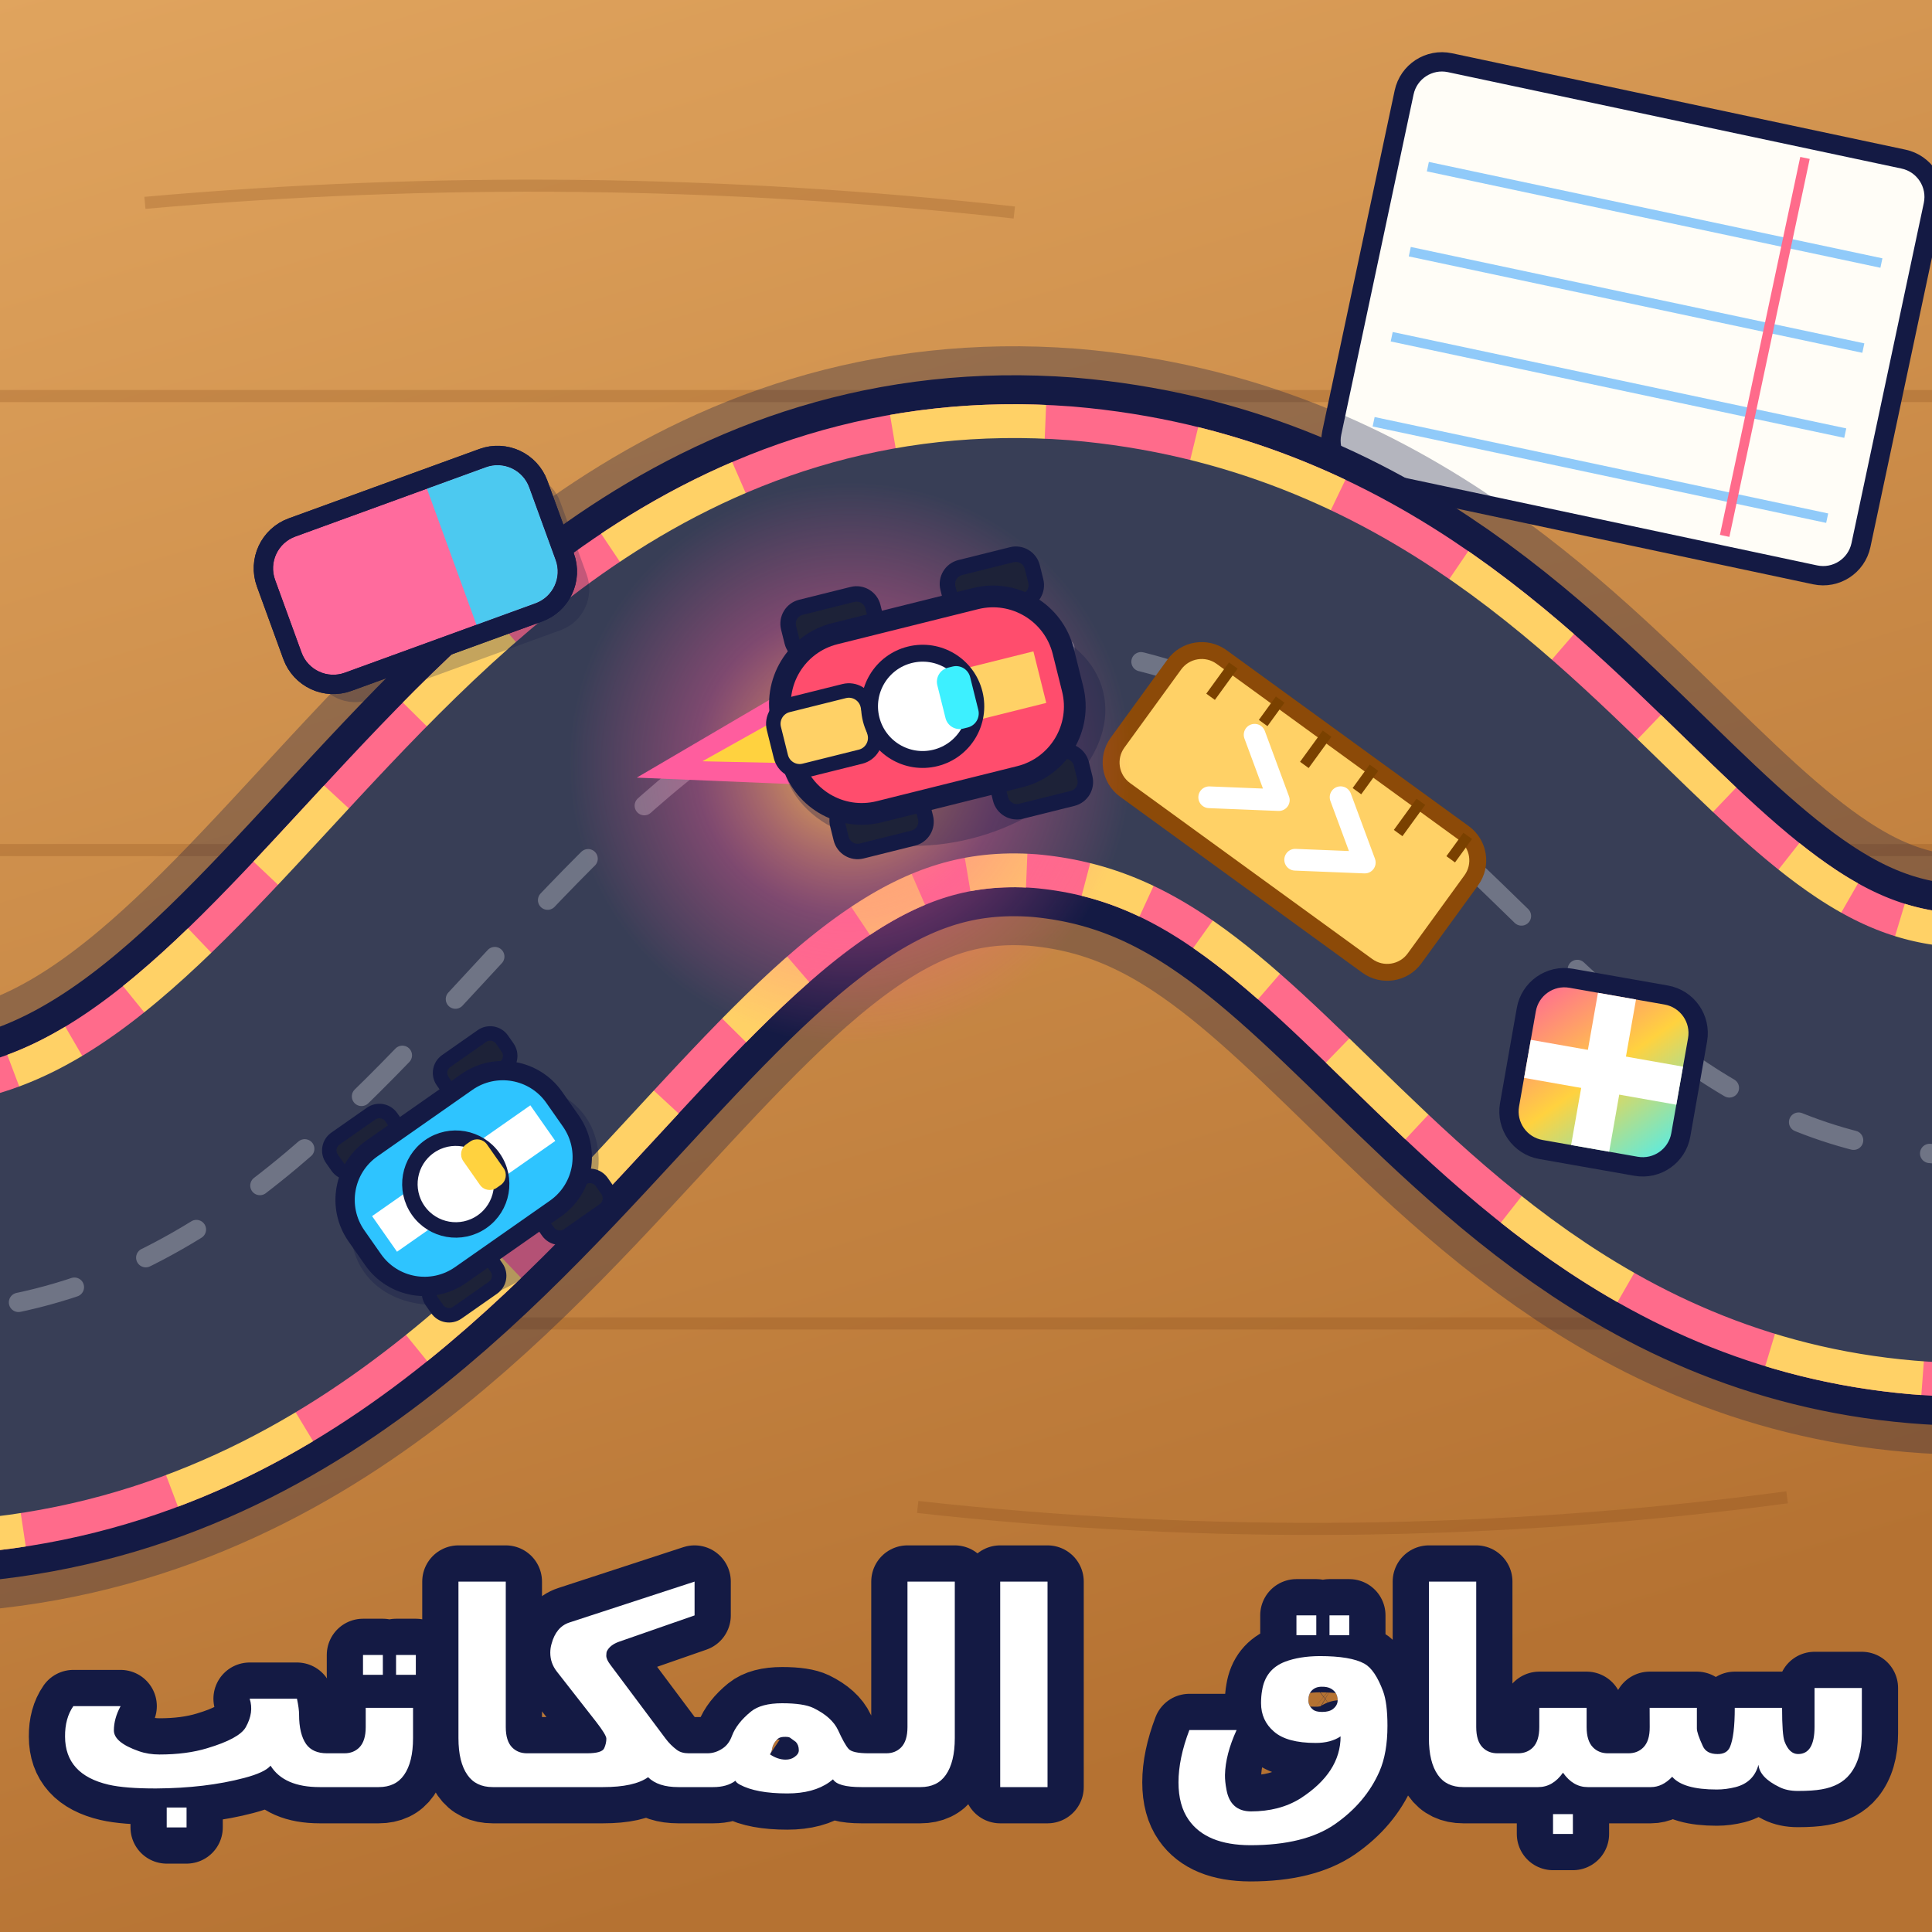
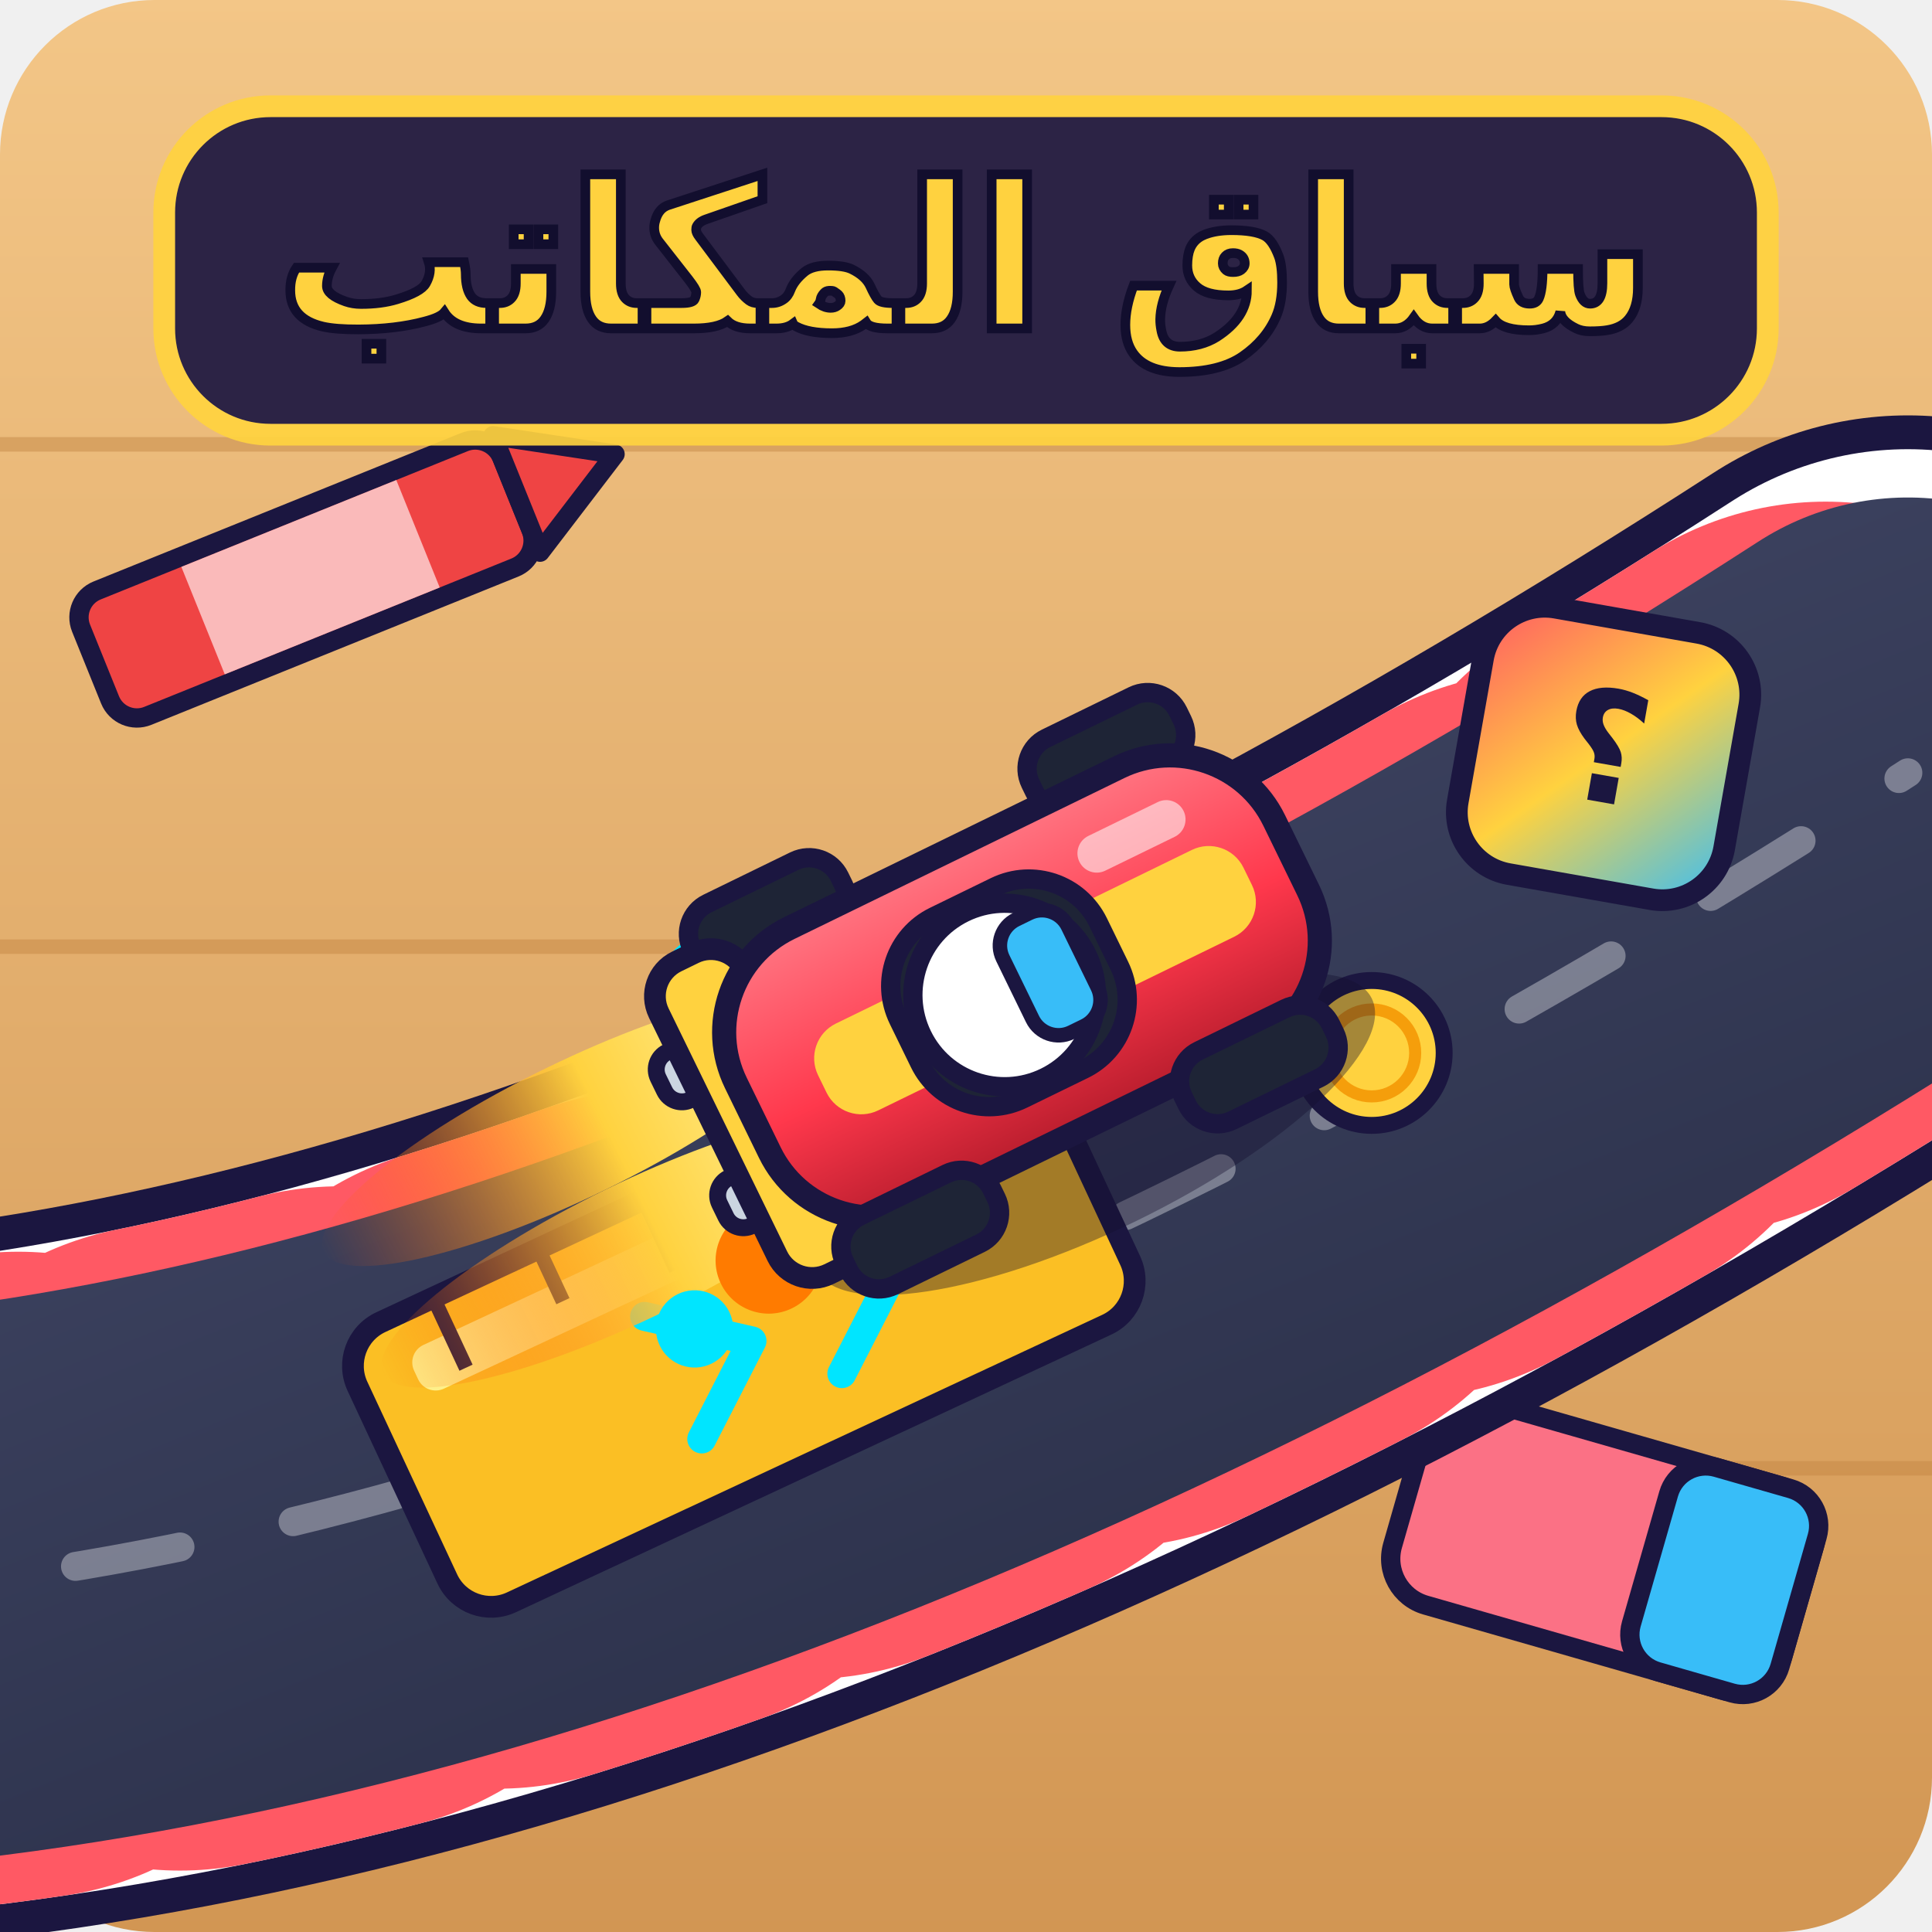
- <svg xmlns="http://www.w3.org/2000/svg" viewBox="0 0 400 400" width="400" height="400">
+ <svg xmlns="http://www.w3.org/2000/svg" viewBox="0 0 400 400" direction="rtl">
  <defs>
-     <linearGradient id="desk" x1="0" y1="0" x2="0.3" y2="1">
-       <stop offset="0" stop-color="#e0a45e" />
-       <stop offset="1" stop-color="#b57232" />
+     <linearGradient id="deskBg" x1="0" y1="0" x2="0" y2="1">
+       <stop offset="0%" stop-color="#f3c687" />
+       <stop offset="100%" stop-color="#d29653" />
    </linearGradient>
-     <radialGradient id="turboGlow">
-       <stop offset="0" stop-color="#ffd23f" stop-opacity="0.9" />
-       <stop offset="0.55" stop-color="#ff5d9e" stop-opacity="0.35" />
-       <stop offset="1" stop-color="#ff5d9e" stop-opacity="0" />
-     </radialGradient>
-     <linearGradient id="gift" x1="0" y1="0" x2="1" y2="1">
-       <stop offset="0" stop-color="#ff5d9e" />
-       <stop offset="0.5" stop-color="#ffd23f" />
-       <stop offset="1" stop-color="#3df0ff" />
+     <linearGradient id="roadGrad" x1="0" y1="0" x2="1" y2="1">
+       <stop offset="0%" stop-color="#434968" />
+       <stop offset="100%" stop-color="#282d46" />
+     </linearGradient>
+     <linearGradient id="kartRed" x1="0" y1="0" x2="0" y2="1">
+       <stop offset="0%" stop-color="#ff7582" />
+       <stop offset="55%" stop-color="#ff384c" />
+       <stop offset="100%" stop-color="#b81d2d" />
+     </linearGradient>
+     <linearGradient id="nitroFlame" x1="1" y1="0.5" x2="0" y2="0.5">
+       <stop offset="0%" stop-color="#fff7ae" />
+       <stop offset="45%" stop-color="#ffd23f" />
+       <stop offset="100%" stop-color="#ff4e00" stop-opacity="0" />
+     </linearGradient>
+     <linearGradient id="boxGrad" x1="0" y1="0" x2="1" y2="1">
+       <stop offset="0%" stop-color="#ff5964" />
+       <stop offset="50%" stop-color="#ffd23f" />
+       <stop offset="100%" stop-color="#38bdf8" />
    </linearGradient>
  </defs>
-   <rect width="400" height="400" fill="url(#desk)" />
-   <g stroke="#7c4314" stroke-opacity="0.22" stroke-width="2.5">
-     <line x1="0" y1="82" x2="400" y2="82" />
-     <line x1="0" y1="176" x2="400" y2="176" />
-     <line x1="0" y1="274" x2="400" y2="274" />
-     <path d="M30 42 Q120 34 210 44" fill="none" />
-     <path d="M190 312 Q280 322 370 310" fill="none" />
+   <rect width="400" height="400" rx="32" fill="url(#deskBg)" />
+   <g stroke="#c28340" stroke-width="3" opacity="0.45">
+     <line x1="0" y1="92" x2="400" y2="92" />
+     <line x1="0" y1="196" x2="400" y2="196" />
+     <line x1="0" y1="304" x2="400" y2="304" />
  </g>
-   <g transform="translate(338 66) rotate(12)">
-     <rect x="-56" y="-44" width="112" height="88" rx="8" fill="#fffdf7" stroke="#141a44" stroke-width="4" />
-     <g stroke="#90caf9" stroke-width="2">
-       <line x1="-48" y1="-22" x2="48" y2="-22" />
-       <line x1="-48" y1="-4" x2="48" y2="-4" />
-       <line x1="-48" y1="14" x2="48" y2="14" />
-       <line x1="-48" y1="32" x2="48" y2="32" />
+   <g transform="translate(68 118) rotate(-22)">
+     <rect x="-52" y="-14" width="94" height="28" rx="6" fill="#ef4444" stroke="#1b1640" stroke-width="4" />
+     <polygon points="42,-13 64,0 42,13" fill="#ef4444" stroke="#1b1640" stroke-width="4" stroke-linejoin="round" />
+     <rect x="-28" y="-12" width="48" height="24" fill="#fee2e2" opacity="0.75" />
+   </g>
+   <g transform="translate(332 320) rotate(16)">
+     <rect x="-42" y="-22" width="84" height="44" rx="10" fill="#fb7185" stroke="#1b1640" stroke-width="4" />
+     <rect x="10" y="-22" width="32" height="44" rx="8" fill="#38bdf8" stroke="#1b1640" stroke-width="4" />
+   </g>
+   <path d="M -30 330 Q 155 315 395 160" fill="none" stroke="#1b1640" stroke-width="148" stroke-linecap="round" />
+   <path d="M -30 330 Q 155 315 395 160" fill="none" stroke="#ffffff" stroke-width="134" stroke-linecap="round" />
+   <path d="M -30 330 Q 155 315 395 160" fill="none" stroke="#ff5964" stroke-width="134" stroke-dasharray="34 34" stroke-linecap="round" />
+   <path d="M -30 330 Q 155 315 395 160" fill="none" stroke="url(#roadGrad)" stroke-width="114" stroke-linecap="round" />
+   <path d="M -30 330 Q 155 315 395 160" fill="none" stroke="#ffffff" stroke-opacity="0.35" stroke-width="6" stroke-dasharray="22 24" stroke-linecap="round" />
+   <g transform="translate(154 274) rotate(-25)">
+     <rect x="-78" y="-32" width="156" height="64" rx="10" fill="#fbbf24" stroke="#1b1640" stroke-width="4.5" />
+     <rect x="-66" y="-24" width="132" height="10" rx="4" fill="#fef08a" />
+     <g stroke="#1b1640" stroke-width="3">
+       <line x1="-56" y1="-32" x2="-56" y2="-16" />
+       <line x1="-32" y1="-32" x2="-32" y2="-20" />
+       <line x1="-8" y1="-32" x2="-8" y2="-16" />
+       <line x1="16" y1="-32" x2="16" y2="-20" />
+       <line x1="40" y1="-32" x2="40" y2="-16" />
+       <line x1="64" y1="-32" x2="64" y2="-20" />
    </g>
-     <line x1="28" y1="-40" x2="28" y2="40" stroke="#ff6b8b" stroke-width="2" />
+     <polyline points="-18,-10 0,4 -18,18" fill="none" stroke="#00e5ff" stroke-width="6" stroke-linecap="round" stroke-linejoin="round" />
+     <polyline points="14,-10 32,4 14,18" fill="none" stroke="#00e5ff" stroke-width="6" stroke-linecap="round" stroke-linejoin="round" />
  </g>
-   <g fill="none" stroke-linecap="round" stroke-linejoin="round">
-     <path d="M-24 272 C88 276 112 126 218 134 C312 142 326 252 426 238" stroke="#141a44" stroke-opacity="0.32" stroke-width="124" />
-     <path d="M-24 272 C88 276 112 126 218 134 C312 142 326 252 426 238" stroke="#141a44" stroke-width="112" />
-     <path d="M-24 272 C88 276 112 126 218 134 C312 142 326 252 426 238" stroke="#ff6b8b" stroke-width="100" />
-     <path d="M-24 272 C88 276 112 126 218 134 C312 142 326 252 426 238" stroke="#ffd166" stroke-width="100" stroke-dasharray="22 22" stroke-linecap="butt" />
-     <path d="M-24 272 C88 276 112 126 218 134 C312 142 326 252 426 238" stroke="#383e56" stroke-width="86" />
-     <path d="M-24 272 C88 276 112 126 218 134 C312 142 326 252 426 238" stroke="#ffffff" stroke-opacity="0.28" stroke-width="4" stroke-dasharray="12 16" />
+   <g transform="translate(332 156) rotate(10)">
+     <rect x="-28" y="-28" width="56" height="56" rx="13" fill="url(#boxGrad)" stroke="#1b1640" stroke-width="4.5" />
+     <text x="0" y="10" text-anchor="middle" font-family="Fredoka, Cairo, sans-serif" font-weight="900" font-size="32" fill="#1b1640">؟</text>
  </g>
-   <g transform="translate(268 168) rotate(36)">
-     <rect x="-38" y="-17" width="76" height="34" rx="7" fill="#ffd166" stroke="#8c4a08" stroke-width="3.5" />
-     <path d="M-28 -17 V-9 M-16 -17 V-11 M-4 -17 V-9 M8 -17 V-11 M20 -17 V-9 M32 -17 V-11" stroke="#7a4100" stroke-width="2.2" />
-     <path d="M-16 -8 L-4 0 L-16 8 M6 -8 L18 0 L6 8" fill="none" stroke="#ffffff" stroke-width="4.5" stroke-linecap="round" stroke-linejoin="round" />
+   <g transform="translate(284 218)">
+     <circle r="15" fill="#ffd23f" stroke="#1b1640" stroke-width="3.5" />
+     <circle r="9" fill="none" stroke="#f59e0b" stroke-width="2.5" />
  </g>
-   <g transform="translate(86 118) rotate(-20)">
-     <rect x="-30" y="-17" width="60" height="34" rx="9" fill="#141a44" opacity="0.25" transform="translate(3 5)" />
-     <rect x="-30" y="-17" width="60" height="34" rx="9" fill="#ff6b9d" stroke="#141a44" stroke-width="4" />
-     <path d="M8 -15 H21 A7 7 0 0 1 28 -8 V8 A7 7 0 0 1 21 15 H8 Z" fill="#4cc9f0" />
-     <rect x="-30" y="-17" width="60" height="34" rx="9" fill="none" stroke="#141a44" stroke-width="4" />
+   <g transform="translate(208 206) rotate(-26)">
+     <ellipse cx="-92" cy="-14" rx="58" ry="14" fill="url(#nitroFlame)" />
+     <ellipse cx="-92" cy="14" rx="58" ry="14" fill="url(#nitroFlame)" />
+     <circle cx="-68" cy="28" r="11" fill="#ff7b00" />
+     <circle cx="-88" cy="34" r="8" fill="#00e5ff" />
+     <circle cx="-54" cy="-30" r="9" fill="#00e5ff" />
+     <ellipse cx="4" cy="34" rx="64" ry="20" fill="#120e2e" opacity="0.38" />
+     <rect x="-54" y="-44" width="34" height="16" rx="7" fill="#1e2436" stroke="#1b1640" stroke-width="4" />
+     <rect x="24" y="-44" width="34" height="16" rx="7" fill="#1e2436" stroke="#1b1640" stroke-width="4" />
+     <rect x="-72" y="-20" width="18" height="11" rx="4" fill="#cbd5e1" stroke="#1b1640" stroke-width="3.5" />
+     <rect x="-72" y="9" width="18" height="11" rx="4" fill="#cbd5e1" stroke="#1b1640" stroke-width="3.5" />
+     <rect x="-66" y="-36" width="20" height="72" rx="8" fill="#ffd23f" stroke="#1b1640" stroke-width="4.5" />
+     <rect x="-58" y="-32" width="124" height="64" rx="24" fill="url(#kartRed)" stroke="#1b1640" stroke-width="5" />
+     <rect x="-42" y="-10" width="98" height="20" rx="8" fill="#ffd23f" />
+     <rect x="26" y="-22" width="24" height="8" rx="4" fill="#ffffff" opacity="0.55" />
+     <rect x="-22" y="-21" width="46" height="42" rx="16" fill="#1e2436" stroke="#1b1640" stroke-width="4" />
+     <circle cx="0" cy="0" r="19" fill="#ffffff" stroke="#1b1640" stroke-width="4" />
+     <rect x="3" y="-13" width="15" height="26" rx="6" fill="#38bdf8" stroke="#1b1640" stroke-width="3" />
+     <rect x="-54" y="28" width="34" height="16" rx="7" fill="#1e2436" stroke="#1b1640" stroke-width="4" />
+     <rect x="24" y="28" width="34" height="16" rx="7" fill="#1e2436" stroke="#1b1640" stroke-width="4" />
  </g>
-   <g transform="translate(332 222) rotate(10)">
-     <rect x="-18" y="-18" width="36" height="36" rx="8" fill="url(#gift)" stroke="#141a44" stroke-width="4" />
-     <rect x="-4" y="-16" width="8" height="32" fill="#ffffff" />
-     <rect x="-16" y="-4" width="32" height="8" fill="#ffffff" />
-   </g>
-   <g transform="translate(96 244) rotate(-35)">
-     <ellipse cx="0" cy="4" rx="28" ry="20" fill="#141a44" opacity="0.32" />
-     <g fill="#1d2238" stroke="#141a44" stroke-width="3">
-       <rect x="-20" y="-22" width="15" height="8" rx="3" />
-       <rect x="-20" y="14" width="15" height="8" rx="3" />
-       <rect x="8" y="-22" width="15" height="8" rx="3" />
-       <rect x="8" y="14" width="15" height="8" rx="3" />
-     </g>
-     <rect x="-25" y="-16" width="50" height="32" rx="13" fill="#2ec4ff" stroke="#141a44" stroke-width="4" />
-     <rect x="-20" y="-4.5" width="40" height="9" fill="#ffffff" />
-     <circle cx="-2" cy="0" r="9.5" fill="#fff" stroke="#141a44" stroke-width="3.2" />
-     <rect x="2" y="-5.5" width="6" height="11" rx="2.5" fill="#ffd23f" />
-   </g>
-   <circle cx="176" cy="158" r="58" fill="url(#turboGlow)" />
-   <g transform="translate(192 146) rotate(-14)">
-     <path d="M-28 -10 L-62 0 L-28 10 Z" fill="#ff5d9e" />
-     <path d="M-26 -6 L-48 0 L-26 6 Z" fill="#ffd23f" />
-     <ellipse cx="2" cy="6" rx="34" ry="23" fill="#141a44" opacity="0.32" />
-     <g fill="#1d2238" stroke="#141a44" stroke-width="3.2">
-       <rect x="-24" y="-26" width="18" height="10" rx="3.5" />
-       <rect x="-24" y="16" width="18" height="10" rx="3.5" />
-       <rect x="10" y="-26" width="18" height="10" rx="3.5" />
-       <rect x="10" y="16" width="18" height="10" rx="3.5" />
-     </g>
-     <rect x="-30" y="-19" width="60" height="38" rx="15" fill="#ff4d6d" stroke="#141a44" stroke-width="4.5" />
-     <rect x="-24" y="-5.5" width="48" height="11" fill="#ffd166" />
-     <rect x="-32" y="-7" width="20" height="14" rx="4" fill="#ffd166" stroke="#141a44" stroke-width="3" />
-     <circle cx="-1" cy="0" r="11" fill="#ffffff" stroke="#141a44" stroke-width="3.5" />
-     <rect x="3" y="-6.5" width="7" height="13" rx="3" fill="#3df0ff" />
-   </g>
-   <g font-family="Fredoka, 'Segoe UI', Tahoma, sans-serif" font-weight="700" text-anchor="middle" direction="rtl">
-     <text x="200" y="370" font-size="56" fill="#141a44" stroke="#141a44" stroke-width="15" stroke-linejoin="round" paint-order="stroke">سباق المكاتب</text>
-     <text x="200" y="370" font-size="56" fill="#ffffff">سباق المكاتب</text>
+   <g transform="translate(200 56)">
+     <rect x="-166" y="-34" width="332" height="68" rx="22" fill="#1b1640" opacity="0.92" stroke="#ffd23f" stroke-width="4.5" />
+     <text x="0" y="12" text-anchor="middle" font-family="Fredoka, Cairo, Tajawal, sans-serif" font-weight="900" font-size="42" fill="#ffd23f" stroke="#120e2e" stroke-width="2">سباق المكاتب</text>
  </g>
</svg>
